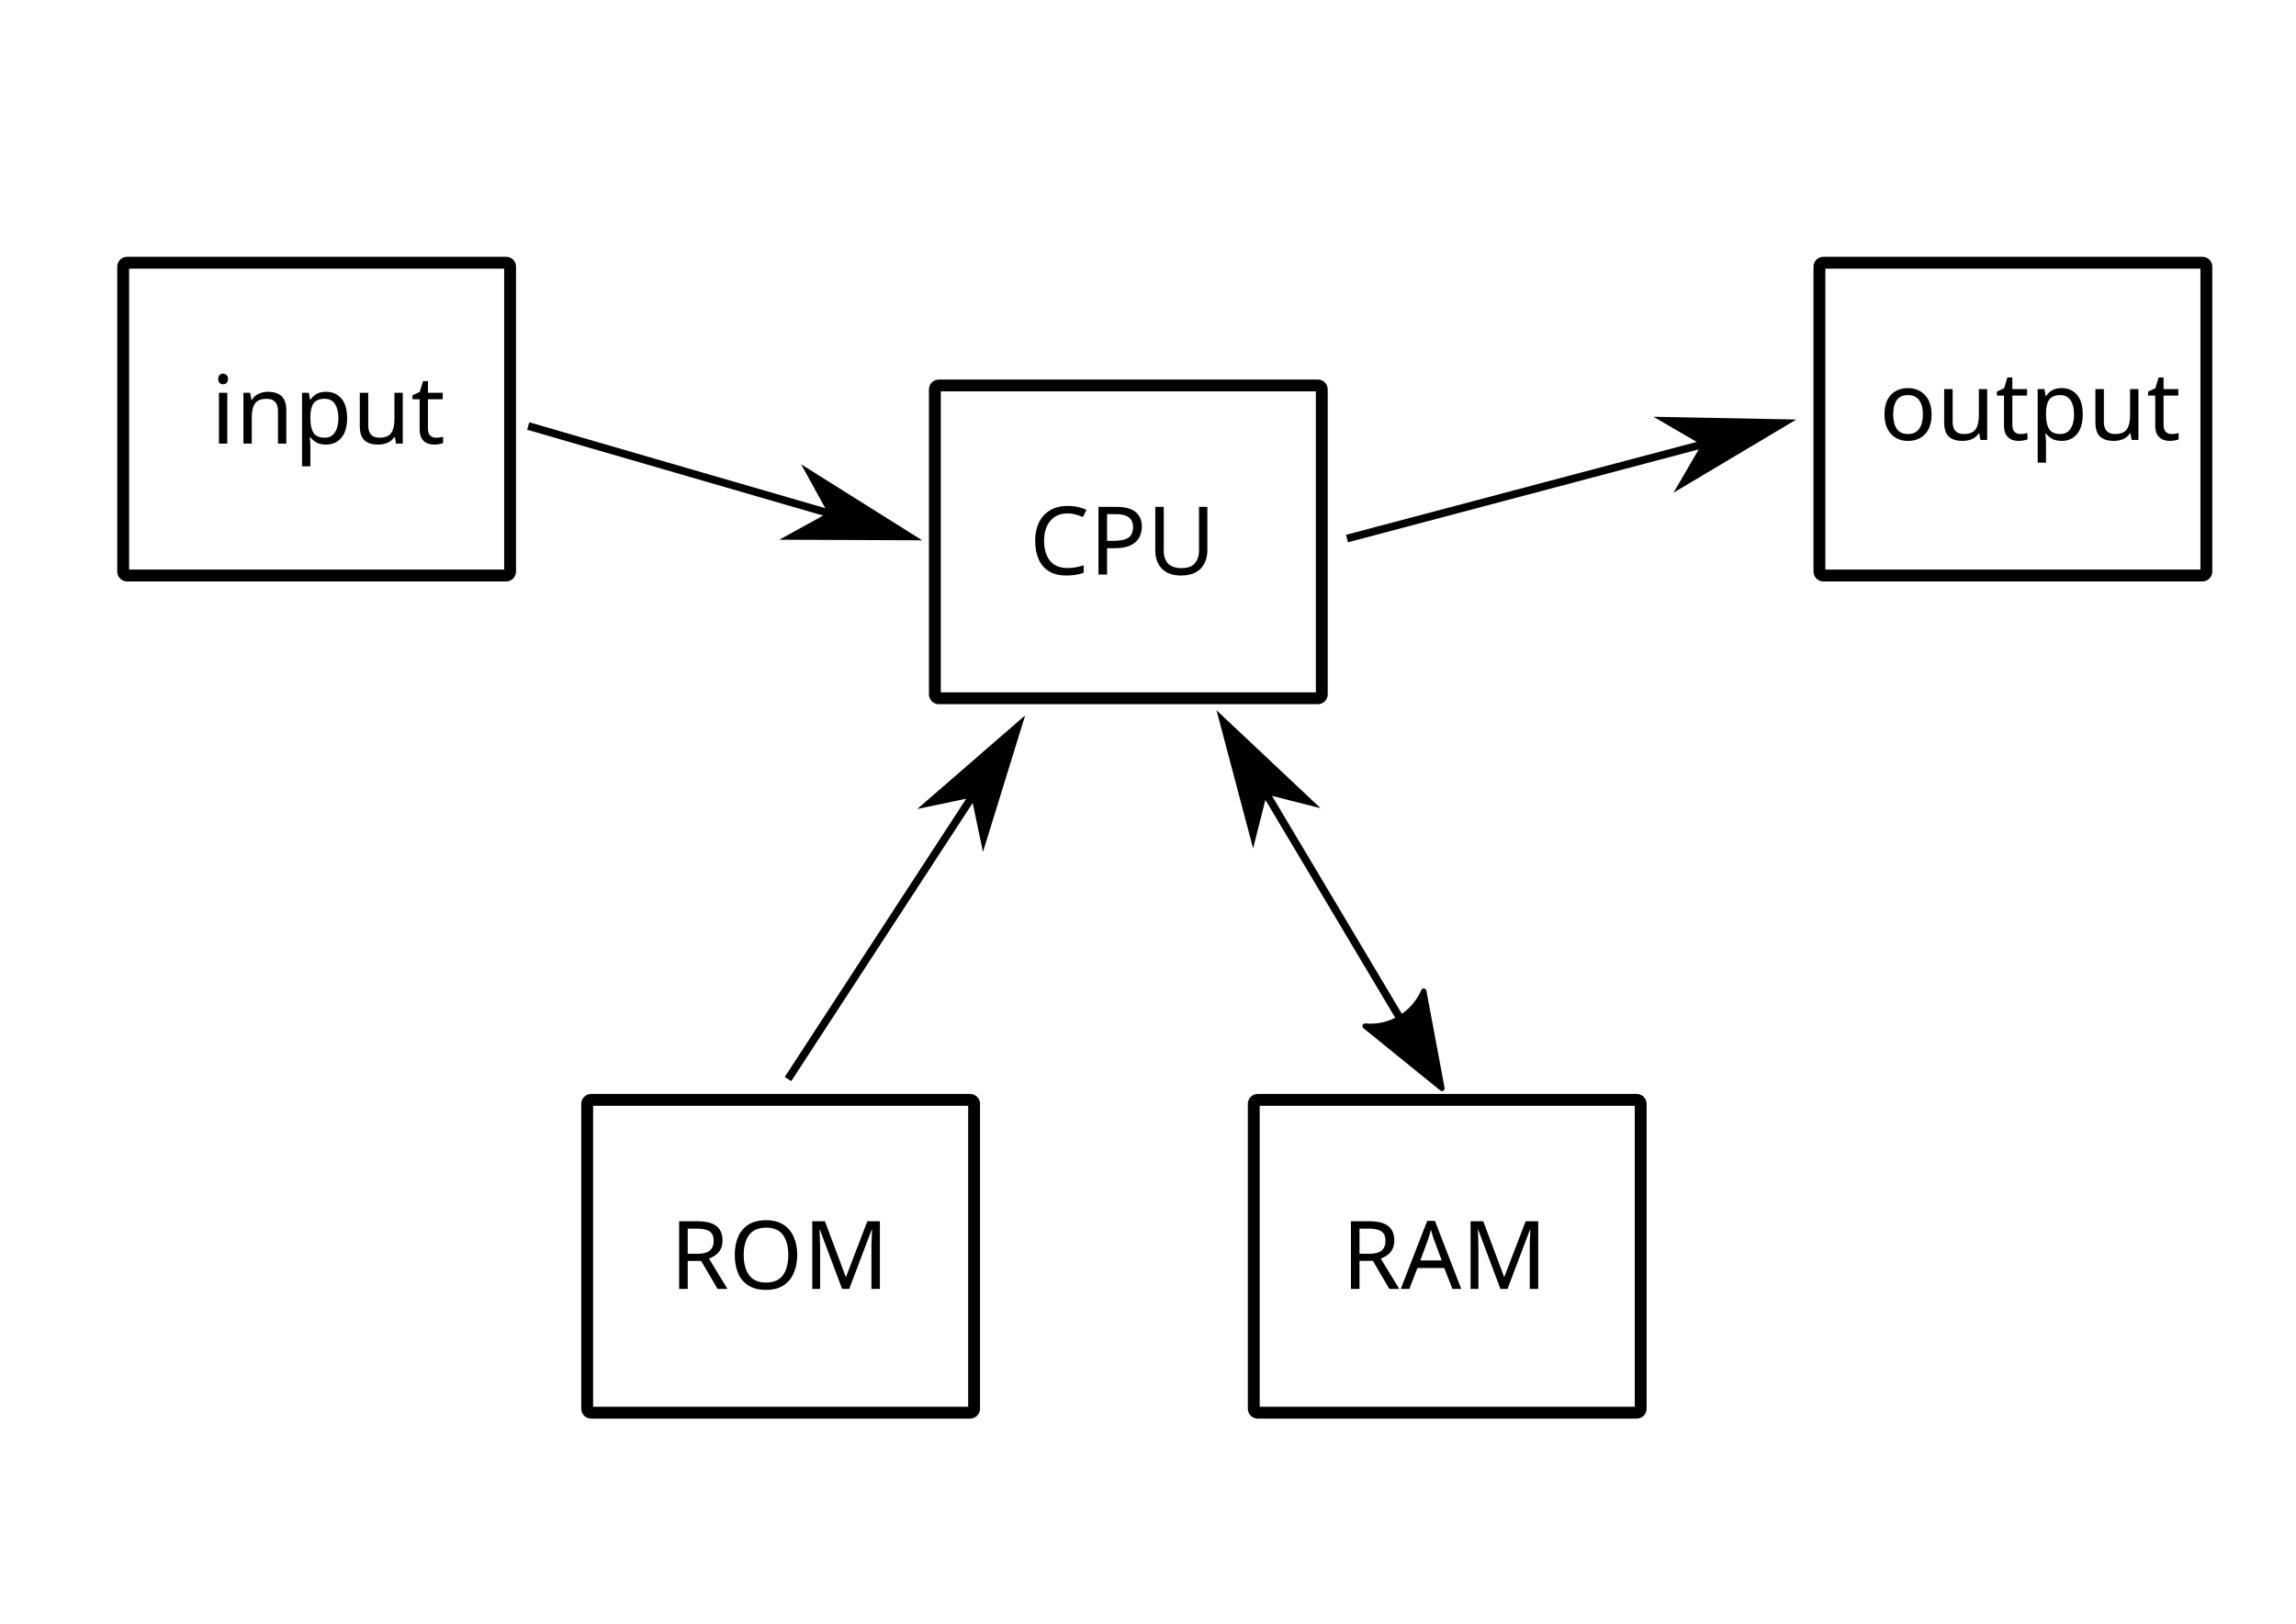
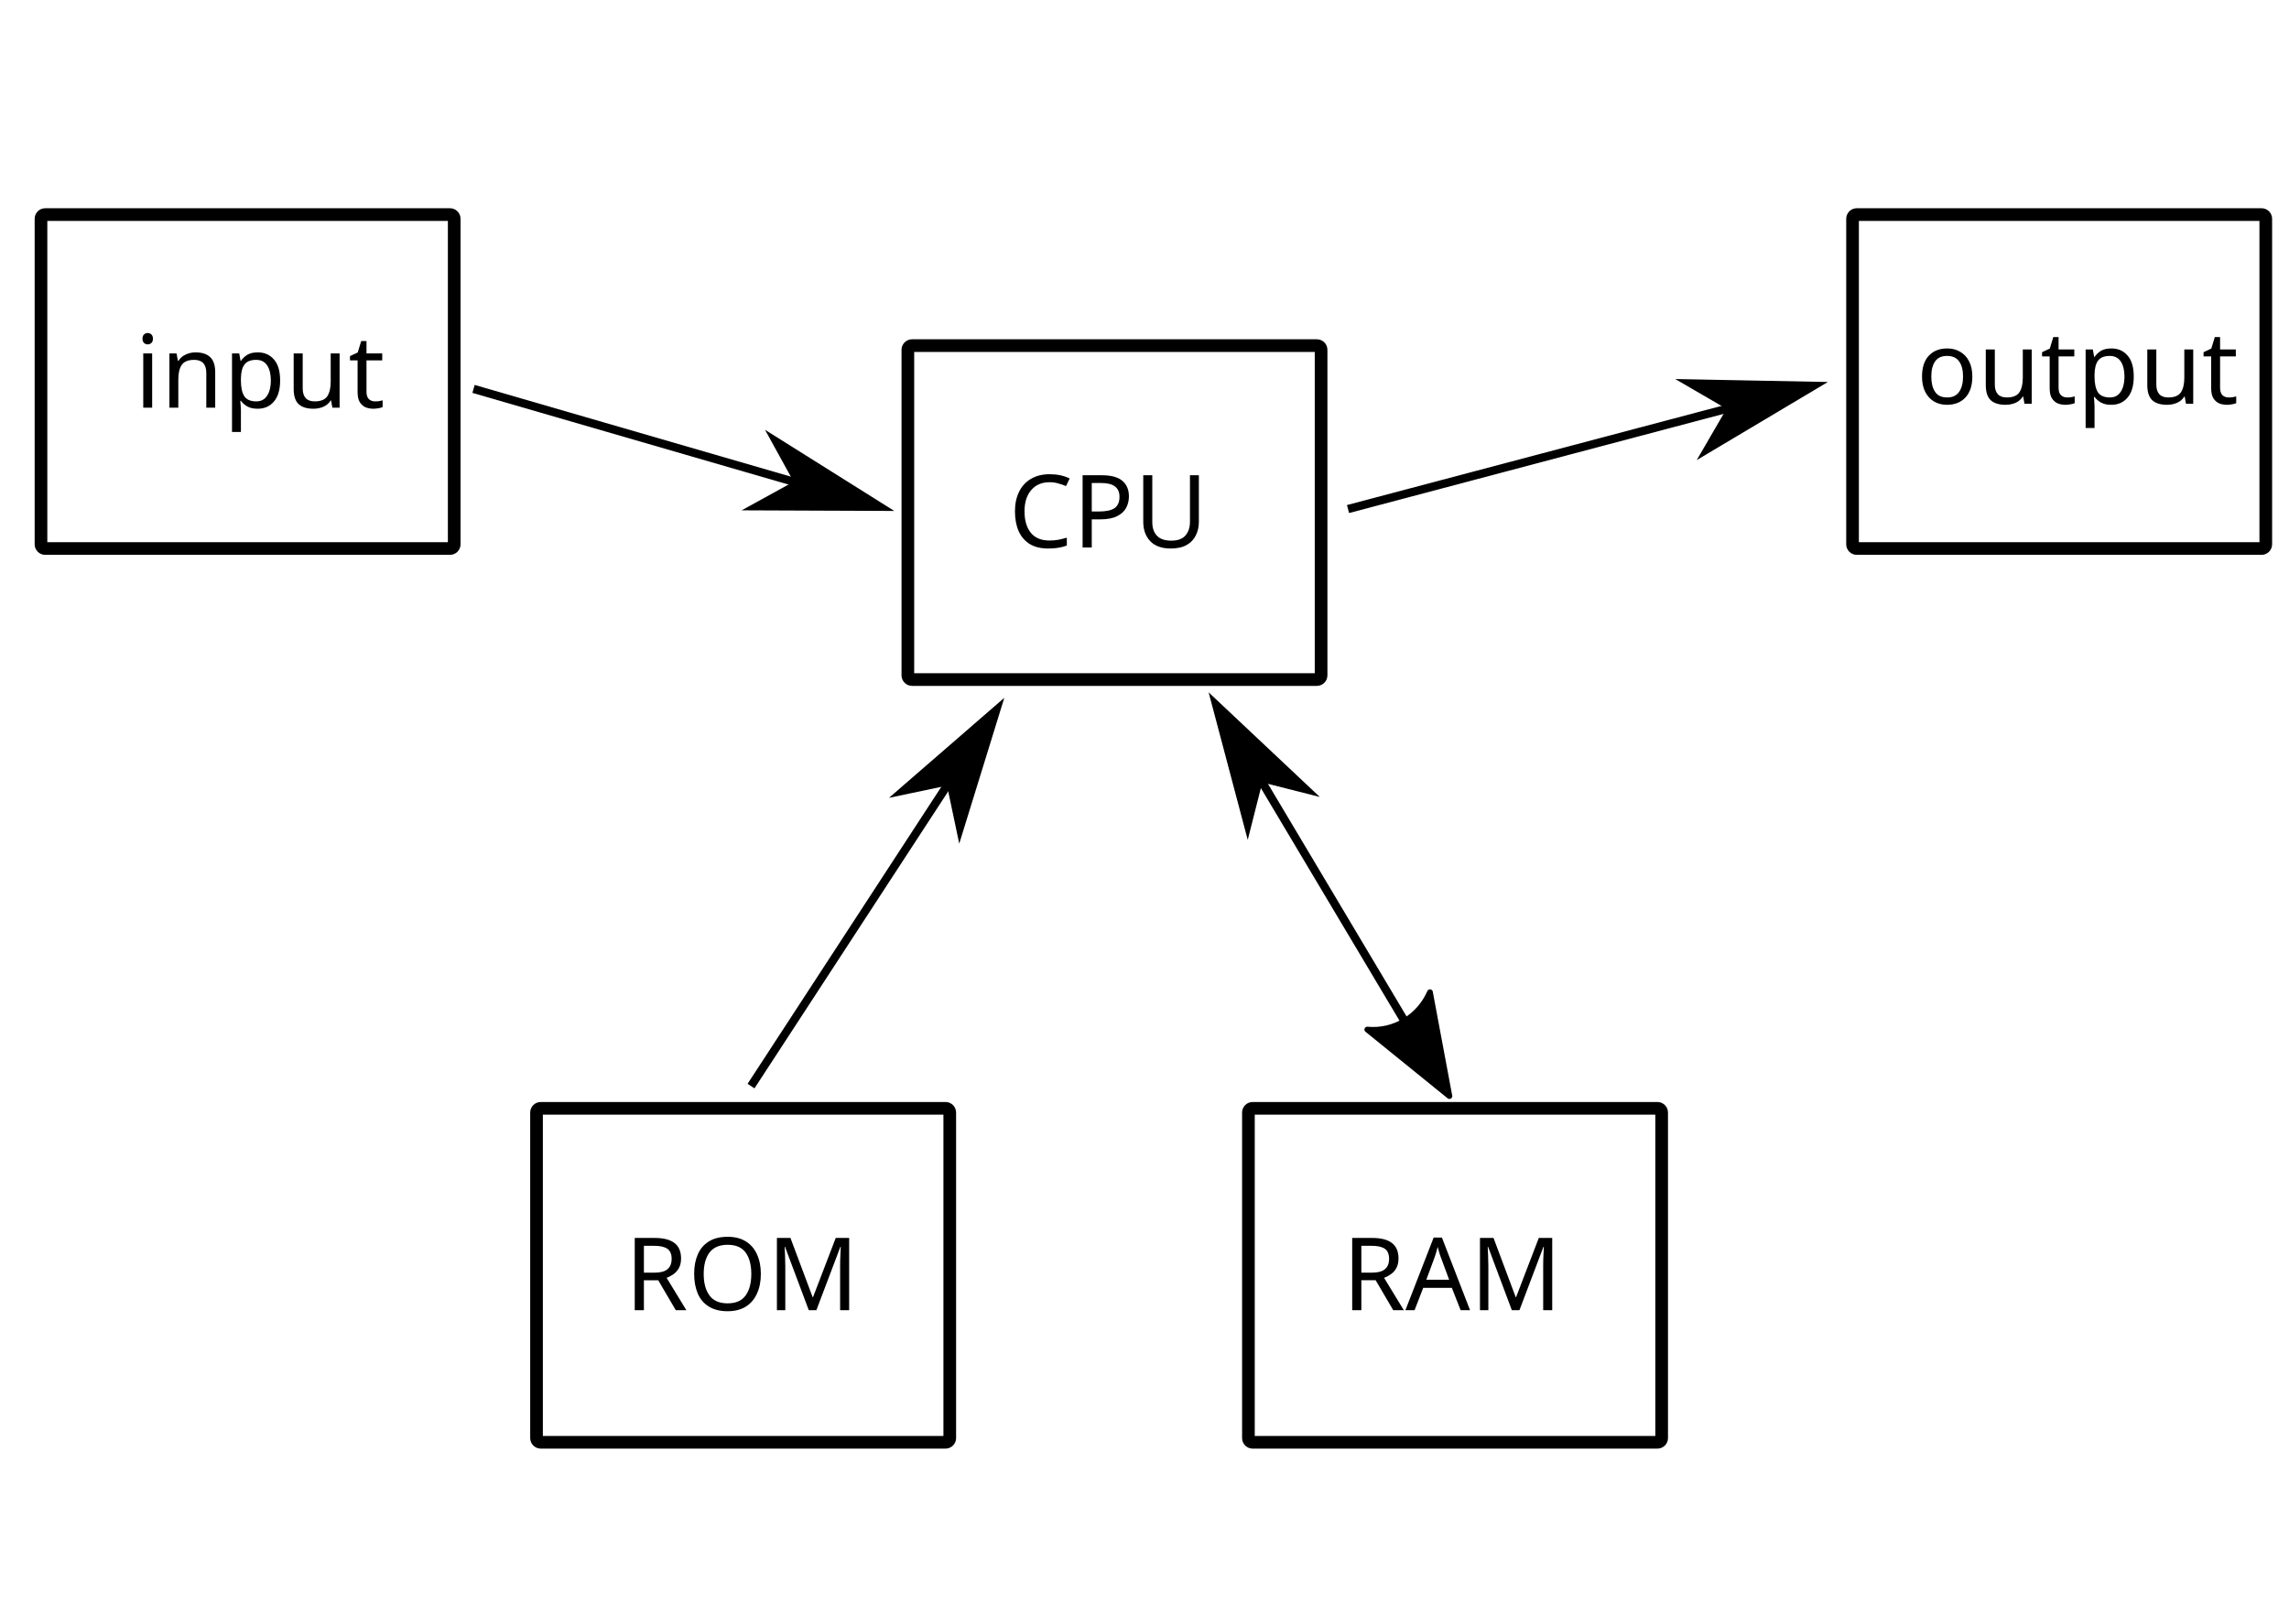
- <svg xmlns="http://www.w3.org/2000/svg" id="svg1727" version="1.1" viewBox="0 0 297 210" height="210mm" width="297mm">
+ <svg xmlns="http://www.w3.org/2000/svg" width="148mm" height="105mm" viewBox="0 0 148 105" version="1.1" id="svg1727">
  <defs id="defs1721">
-     <marker style="overflow:visible" id="Arrow2Lstart" refX="0.0" refY="0.0" orient="auto">
-       <path transform="scale(1.1) translate(1,0)" d="M 8.719,4.034 L -2.207,0.016 L 8.719,-4.002 C 6.973,-1.63 6.983,1.616 8.719,4.034 z " style="fill-rule:evenodd;stroke-width:0.625;stroke-linejoin:round;stroke:#000000;stroke-opacity:1;fill:#000000;fill-opacity:1" id="path948" />
+     <marker orient="auto" refY="0" refX="0" id="Arrow2Lstart" style="overflow:visible">
+       <path id="path948" style="fill:#000000;fill-opacity:1;fill-rule:evenodd;stroke:#000000;stroke-width:0.625;stroke-linejoin:round;stroke-opacity:1" d="M 8.719,4.034 -2.207,0.016 8.719,-4.002 c -1.745,2.372 -1.735,5.617 -6e-7,8.035 z" transform="matrix(1.1,0,0,1.1,1.1,0)" />
    </marker>
-     <marker style="overflow:visible;" id="marker3014" refX="0.0" refY="0.0" orient="auto">
-       <path transform="scale(0.8) rotate(180) translate(12.5,0)" style="fill-rule:evenodd;stroke:#000000;stroke-width:1pt;stroke-opacity:1;fill:#000000;fill-opacity:1" d="M 0.0,0.0 L 5.0,-5.0 L -12.5,0.0 L 5.0,5.0 L 0.0,0.0 z " id="path3012" />
+     <marker orient="auto" refY="0" refX="0" id="marker3014" style="overflow:visible">
+       <path id="path3012" d="M 0,0 5,-5 -12.5,0 5,5 Z" style="fill:#000000;fill-opacity:1;fill-rule:evenodd;stroke:#000000;stroke-width:1pt;stroke-opacity:1" transform="matrix(-0.8,0,0,-0.8,-10,0)" />
    </marker>
-     <marker style="overflow:visible" id="marker2926" refX="0" refY="0" orient="auto">
-       <path transform="matrix(-0.8,0,0,-0.8,-10,0)" style="fill:#000000;fill-opacity:1;fill-rule:evenodd;stroke:#000000;stroke-width:1pt;stroke-opacity:1" d="M 0,0 5,-5 -12.5,0 5,5 Z" id="path2924" />
+     <marker orient="auto" refY="0" refX="0" id="marker2926" style="overflow:visible">
+       <path id="path2924" d="M 0,0 5,-5 -12.5,0 5,5 Z" style="fill:#000000;fill-opacity:1;fill-rule:evenodd;stroke:#000000;stroke-width:1pt;stroke-opacity:1" transform="matrix(-0.8,0,0,-0.8,-10,0)" />
    </marker>
-     <marker orient="auto" refY="0" refX="0" id="Arrow1Lend" style="overflow:visible">
-       <path id="path933" d="M 0,0 5,-5 -12.5,0 5,5 Z" style="fill:#000000;fill-opacity:1;fill-rule:evenodd;stroke:#000000;stroke-width:1pt;stroke-opacity:1" transform="matrix(-0.8,0,0,-0.8,-10,0)" />
+     <marker style="overflow:visible" id="Arrow1Lend" refX="0" refY="0" orient="auto">
+       <path transform="matrix(-0.8,0,0,-0.8,-10,0)" style="fill:#000000;fill-opacity:1;fill-rule:evenodd;stroke:#000000;stroke-width:1pt;stroke-opacity:1" d="M 0,0 5,-5 -12.5,0 5,5 Z" id="path933" />
    </marker>
-     <marker style="overflow:visible" id="Arrow1Lend-4" refX="0" refY="0" orient="auto">
-       <path transform="matrix(-0.8,0,0,-0.8,-10,0)" style="fill:#000000;fill-opacity:1;fill-rule:evenodd;stroke:#000000;stroke-width:1pt;stroke-opacity:1" d="M 0,0 5,-5 -12.5,0 5,5 Z" id="path933-3" />
+     <marker orient="auto" refY="0" refX="0" id="Arrow1Lend-4" style="overflow:visible">
+       <path id="path933-3" d="M 0,0 5,-5 -12.5,0 5,5 Z" style="fill:#000000;fill-opacity:1;fill-rule:evenodd;stroke:#000000;stroke-width:1pt;stroke-opacity:1" transform="matrix(-0.8,0,0,-0.8,-10,0)" />
    </marker>
-     <marker style="overflow:visible" id="Arrow1Lend-49" refX="0" refY="0" orient="auto">
-       <path transform="matrix(-0.8,0,0,-0.8,-10,0)" style="fill:#000000;fill-opacity:1;fill-rule:evenodd;stroke:#000000;stroke-width:1pt;stroke-opacity:1" d="M 0,0 5,-5 -12.5,0 5,5 Z" id="path933-2" />
+     <marker orient="auto" refY="0" refX="0" id="Arrow1Lend-49" style="overflow:visible">
+       <path id="path933-2" d="M 0,0 5,-5 -12.5,0 5,5 Z" style="fill:#000000;fill-opacity:1;fill-rule:evenodd;stroke:#000000;stroke-width:1pt;stroke-opacity:1" transform="matrix(-0.8,0,0,-0.8,-10,0)" />
    </marker>
-     <marker style="overflow:visible" id="Arrow1Lend-6" refX="0" refY="0" orient="auto">
-       <path transform="matrix(-0.8,0,0,-0.8,-10,0)" style="fill:#000000;fill-opacity:1;fill-rule:evenodd;stroke:#000000;stroke-width:1pt;stroke-opacity:1" d="M 0,0 5,-5 -12.5,0 5,5 Z" id="path933-8" />
+     <marker orient="auto" refY="0" refX="0" id="Arrow1Lend-6" style="overflow:visible">
+       <path id="path933-8" d="M 0,0 5,-5 -12.5,0 5,5 Z" style="fill:#000000;fill-opacity:1;fill-rule:evenodd;stroke:#000000;stroke-width:1pt;stroke-opacity:1" transform="matrix(-0.8,0,0,-0.8,-10,0)" />
    </marker>
-     <marker style="overflow:visible" id="Arrow1Lend-2" refX="0" refY="0" orient="auto">
-       <path transform="matrix(-0.8,0,0,-0.8,-10,0)" style="fill:#000000;fill-opacity:1;fill-rule:evenodd;stroke:#000000;stroke-width:1pt;stroke-opacity:1" d="M 0,0 5,-5 -12.5,0 5,5 Z" id="path933-6" />
+     <marker orient="auto" refY="0" refX="0" id="Arrow1Lend-2" style="overflow:visible">
+       <path id="path933-6" d="M 0,0 5,-5 -12.5,0 5,5 Z" style="fill:#000000;fill-opacity:1;fill-rule:evenodd;stroke:#000000;stroke-width:1pt;stroke-opacity:1" transform="matrix(-0.8,0,0,-0.8,-10,0)" />
    </marker>
-     <marker style="overflow:visible" id="Arrow1Lend-495" refX="0" refY="0" orient="auto">
-       <path transform="matrix(-0.8,0,0,-0.8,-10,0)" style="fill:#000000;fill-opacity:1;fill-rule:evenodd;stroke:#000000;stroke-width:1pt;stroke-opacity:1" d="M 0,0 5,-5 -12.5,0 5,5 Z" id="path933-0" />
+     <marker orient="auto" refY="0" refX="0" id="Arrow1Lend-495" style="overflow:visible">
+       <path id="path933-0" d="M 0,0 5,-5 -12.5,0 5,5 Z" style="fill:#000000;fill-opacity:1;fill-rule:evenodd;stroke:#000000;stroke-width:1pt;stroke-opacity:1" transform="matrix(-0.8,0,0,-0.8,-10,0)" />
    </marker>
-     <marker style="overflow:visible" id="Arrow1Lend-8" refX="0" refY="0" orient="auto">
-       <path transform="matrix(-0.8,0,0,-0.8,-10,0)" style="fill:#000000;fill-opacity:1;fill-rule:evenodd;stroke:#000000;stroke-width:1pt;stroke-opacity:1" d="M 0,0 5,-5 -12.5,0 5,5 Z" id="path933-7" />
+     <marker orient="auto" refY="0" refX="0" id="Arrow1Lend-8" style="overflow:visible">
+       <path id="path933-7" d="M 0,0 5,-5 -12.5,0 5,5 Z" style="fill:#000000;fill-opacity:1;fill-rule:evenodd;stroke:#000000;stroke-width:1pt;stroke-opacity:1" transform="matrix(-0.8,0,0,-0.8,-10,0)" />
    </marker>
-     <marker style="overflow:visible" id="Arrow1Lend-7" refX="0" refY="0" orient="auto">
-       <path transform="matrix(-0.8,0,0,-0.8,-10,0)" style="fill:#000000;fill-opacity:1;fill-rule:evenodd;stroke:#000000;stroke-width:1pt;stroke-opacity:1" d="M 0,0 5,-5 -12.5,0 5,5 Z" id="path933-75" />
+     <marker orient="auto" refY="0" refX="0" id="Arrow1Lend-7" style="overflow:visible">
+       <path id="path933-75" d="M 0,0 5,-5 -12.5,0 5,5 Z" style="fill:#000000;fill-opacity:1;fill-rule:evenodd;stroke:#000000;stroke-width:1pt;stroke-opacity:1" transform="matrix(-0.8,0,0,-0.8,-10,0)" />
    </marker>
-     <marker orient="auto" refY="0" refX="0" id="Arrow1Lend-4-1" style="overflow:visible">
-       <path id="path933-3-2" d="M 0,0 5,-5 -12.5,0 5,5 Z" style="fill:#000000;fill-opacity:1;fill-rule:evenodd;stroke:#000000;stroke-width:1pt;stroke-opacity:1" transform="matrix(-0.8,0,0,-0.8,-10,0)" />
+     <marker style="overflow:visible" id="Arrow1Lend-4-1" refX="0" refY="0" orient="auto">
+       <path transform="matrix(-0.8,0,0,-0.8,-10,0)" style="fill:#000000;fill-opacity:1;fill-rule:evenodd;stroke:#000000;stroke-width:1pt;stroke-opacity:1" d="M 0,0 5,-5 -12.5,0 5,5 Z" id="path933-3-2" />
    </marker>
  </defs>
  <g id="layer1">
-     <g id="g900" transform="translate(-10.77622,6.843616)">
-       <rect ry="0.511" y="27.134" x="26.71" height="40.455" width="50.051" id="rect833" style="fill:none;stroke:#000000;stroke-width:1.534;stroke-linecap:round;stroke-linejoin:round;stroke-opacity:1" />
-       <text id="text858" y="50.534" x="38.052" style="font-style:normal;font-weight:normal;font-size:12.272px;line-height:125%;font-family:Sans;letter-spacing:0px;word-spacing:0px;fill:#000000;fill-opacity:1;stroke:none;stroke-width:0.511px;stroke-linecap:butt;stroke-linejoin:miter;stroke-opacity:1" xml:space="preserve">
-         <tspan style="stroke-width:0.511px" y="50.534" x="38.052" id="tspan856">input</tspan>
+     <g transform="matrix(0.5338206,0,0,0.5338206,-11.60851,-0.6091917)" id="g900">
+       <rect style="fill:none;stroke:#000000;stroke-width:1.534;stroke-linecap:round;stroke-linejoin:round;stroke-opacity:1" id="rect833" width="50.051" height="40.455" x="26.71" y="27.134" ry="0.511" />
+       <text xml:space="preserve" style="font-style:normal;font-weight:normal;font-size:12.272px;line-height:125%;font-family:Sans;letter-spacing:0px;word-spacing:0px;fill:#000000;fill-opacity:1;stroke:none;stroke-width:0.511px;stroke-linecap:butt;stroke-linejoin:miter;stroke-opacity:1" x="38.052" y="50.534" id="text858">
+         <tspan id="tspan856" x="38.052" y="50.534" style="stroke-width:0.511px">input</tspan>
      </text>
    </g>
-     <g id="g920" transform="translate(-195.2737,-168.9787)">
-       <rect style="fill:none;stroke:#000000;stroke-width:1.534;stroke-linecap:round;stroke-linejoin:round;stroke-opacity:1" id="rect833-1" width="50.051" height="40.455" x="357.454" y="311.229" ry="0.511" />
-       <text id="text862" y="335.677" x="368.835" style="font-style:normal;font-weight:normal;font-size:12.272px;line-height:125%;font-family:Sans;letter-spacing:0px;word-spacing:0px;fill:#000000;fill-opacity:1;stroke:none;stroke-width:0.511px;stroke-linecap:butt;stroke-linejoin:miter;stroke-opacity:1" xml:space="preserve">
-         <tspan style="stroke-width:0.511px" y="335.677" x="368.835" id="tspan860">RAM</tspan>
+     <g transform="matrix(0.5338206,0,0,0.5338206,-110.0971,-94.46678)" id="g920">
+       <rect ry="0.511" y="311.229" x="357.454" height="40.455" width="50.051" id="rect833-1" style="fill:none;stroke:#000000;stroke-width:1.534;stroke-linecap:round;stroke-linejoin:round;stroke-opacity:1" />
+       <text xml:space="preserve" style="font-style:normal;font-weight:normal;font-size:12.272px;line-height:125%;font-family:Sans;letter-spacing:0px;word-spacing:0px;fill:#000000;fill-opacity:1;stroke:none;stroke-width:0.511px;stroke-linecap:butt;stroke-linejoin:miter;stroke-opacity:1" x="368.835" y="335.677" id="text862">
+         <tspan id="tspan860" x="368.835" y="335.677" style="stroke-width:0.511px">RAM</tspan>
      </text>
    </g>
-     <g id="g915" transform="translate(-176.5589,-152.6569)">
-       <rect style="fill:none;stroke:#000000;stroke-width:1.534;stroke-linecap:round;stroke-linejoin:round;stroke-opacity:1" id="rect833-6" width="50.051" height="40.455" x="252.514" y="294.907" ry="0.511" />
-       <text id="text866" y="319.359" x="263.224" style="font-style:normal;font-weight:normal;font-size:12.272px;line-height:125%;font-family:Sans;letter-spacing:0px;word-spacing:0px;fill:#000000;fill-opacity:1;stroke:none;stroke-width:0.511px;stroke-linecap:butt;stroke-linejoin:miter;stroke-opacity:1" xml:space="preserve">
-         <tspan style="stroke-width:0.511px" y="319.359" x="263.224" id="tspan864">ROM</tspan>
+     <g transform="matrix(0.5338206,0,0,0.5338206,-100.1067,-85.75386)" id="g915">
+       <rect ry="0.511" y="294.907" x="252.514" height="40.455" width="50.051" id="rect833-6" style="fill:none;stroke:#000000;stroke-width:1.534;stroke-linecap:round;stroke-linejoin:round;stroke-opacity:1" />
+       <text xml:space="preserve" style="font-style:normal;font-weight:normal;font-size:12.272px;line-height:125%;font-family:Sans;letter-spacing:0px;word-spacing:0px;fill:#000000;fill-opacity:1;stroke:none;stroke-width:0.511px;stroke-linecap:butt;stroke-linejoin:miter;stroke-opacity:1" x="263.224" y="319.359" id="text866">
+         <tspan id="tspan864" x="263.224" y="319.359" style="stroke-width:0.511px">ROM</tspan>
      </text>
    </g>
-     <g id="g905" transform="translate(-4.033037,6.148731)">
-       <text id="text874" y="50.749" x="247.13" style="font-style:normal;font-weight:normal;font-size:12.272px;line-height:125%;font-family:Sans;letter-spacing:0px;word-spacing:0px;fill:#000000;fill-opacity:1;stroke:none;stroke-width:0.511px;stroke-linecap:butt;stroke-linejoin:miter;stroke-opacity:1" xml:space="preserve">
-         <tspan style="stroke-width:0.511px" y="50.749" x="247.13" id="tspan872">output</tspan>
+     <g transform="matrix(0.5338206,0,0,0.5338206,-8.008864,-0.9801365)" id="g905">
+       <text xml:space="preserve" style="font-style:normal;font-weight:normal;font-size:12.272px;line-height:125%;font-family:Sans;letter-spacing:0px;word-spacing:0px;fill:#000000;fill-opacity:1;stroke:none;stroke-width:0.511px;stroke-linecap:butt;stroke-linejoin:miter;stroke-opacity:1" x="247.13" y="50.749" id="text874">
+         <tspan id="tspan872" x="247.13" y="50.749" style="stroke-width:0.511px">output</tspan>
      </text>
-       <rect ry="0.511" y="27.829" x="239.386" height="40.455" width="50.051" id="rect833-1-4" style="fill:none;stroke:#000000;stroke-width:1.534;stroke-linecap:round;stroke-linejoin:round;stroke-opacity:1" />
+       <rect style="fill:none;stroke:#000000;stroke-width:1.534;stroke-linecap:round;stroke-linejoin:round;stroke-opacity:1" id="rect833-1-4" width="50.051" height="40.455" x="239.386" y="27.829" ry="0.511" />
    </g>
-     <g id="g910" transform="translate(-39.31045,-250.2625)">
-       <text id="text870" y="324.567" x="172.464" style="font-style:normal;font-weight:normal;font-size:12.272px;line-height:125%;font-family:Sans;letter-spacing:0px;word-spacing:0px;fill:#000000;fill-opacity:1;stroke:none;stroke-width:0.511px;stroke-linecap:butt;stroke-linejoin:miter;stroke-opacity:1" xml:space="preserve">
-         <tspan style="stroke-width:0.511px" y="324.567" x="172.464" id="tspan868">CPU</tspan>
+     <g transform="matrix(0.5338206,0,0,0.5338206,-26.84068,-137.8578)" id="g910">
+       <text xml:space="preserve" style="font-style:normal;font-weight:normal;font-size:12.272px;line-height:125%;font-family:Sans;letter-spacing:0px;word-spacing:0px;fill:#000000;fill-opacity:1;stroke:none;stroke-width:0.511px;stroke-linecap:butt;stroke-linejoin:miter;stroke-opacity:1" x="172.464" y="324.567" id="text870">
+         <tspan id="tspan868" x="172.464" y="324.567" style="stroke-width:0.511px">CPU</tspan>
      </text>
-       <rect ry="0.511" y="300.115" x="160.241" height="40.455" width="50.051" id="rect833-1-5" style="fill:none;stroke:#000000;stroke-width:1.534;stroke-linecap:round;stroke-linejoin:round;stroke-opacity:1" />
+       <rect style="fill:none;stroke:#000000;stroke-width:1.534;stroke-linecap:round;stroke-linejoin:round;stroke-opacity:1" id="rect833-1-5" width="50.051" height="40.455" x="160.241" y="300.115" ry="0.511" />
    </g>
-     <path style="fill:none;fill-rule:evenodd;stroke:#000000;stroke-width:1;stroke-linecap:butt;stroke-linejoin:miter;stroke-miterlimit:4;stroke-dasharray:none;stroke-opacity:1;marker-end:url(#Arrow1Lend)" d="M 68.326,55.097 117.424,69.339" id="path928" />
-     <path id="path928-1" d="M 101.934,139.554 131.551,94.148" style="fill:none;fill-rule:evenodd;stroke:#000000;stroke-width:1;stroke-linecap:butt;stroke-linejoin:miter;stroke-miterlimit:4;stroke-dasharray:none;stroke-opacity:1;marker-end:url(#Arrow1Lend-4)" />
-     <path id="path928-48" d="M 174.244,69.652 230.487,54.757" style="fill:none;fill-rule:evenodd;stroke:#000000;stroke-width:1;stroke-linecap:butt;stroke-linejoin:miter;stroke-miterlimit:4;stroke-dasharray:none;stroke-opacity:1;marker-end:url(#Arrow1Lend-7)" />
-     <path style="fill:none;fill-rule:evenodd;stroke:#000000;stroke-width:1;stroke-linecap:butt;stroke-linejoin:miter;stroke-miterlimit:4;stroke-dasharray:none;stroke-opacity:1;marker-start:url(#Arrow2Lstart);marker-end:url(#Arrow1Lend-4-1)" d="M 185.833,139.638 158.354,93.525" id="path928-1-8" />
+     <path id="path928" d="m 30.618,25.15 26.21,7.603" style="fill:none;fill-rule:evenodd;stroke:#000000;stroke-width:0.534;stroke-linecap:butt;stroke-linejoin:miter;stroke-miterlimit:4;stroke-dasharray:none;stroke-opacity:1;marker-end:url(#Arrow1Lend)" />
+     <path style="fill:none;fill-rule:evenodd;stroke:#000000;stroke-width:0.534;stroke-linecap:butt;stroke-linejoin:miter;stroke-miterlimit:4;stroke-dasharray:none;stroke-opacity:1;marker-end:url(#Arrow1Lend-4)" d="M 48.559,70.235 64.369,45.995" id="path928-1" />
+     <path style="fill:none;fill-rule:evenodd;stroke:#000000;stroke-width:0.534;stroke-linecap:butt;stroke-linejoin:miter;stroke-miterlimit:4;stroke-dasharray:none;stroke-opacity:1;marker-end:url(#Arrow1Lend-7)" d="M 87.159,32.919 117.183,24.968" id="path928-48" />
+     <path id="path928-1-8" d="M 93.345,70.279 78.677,45.663" style="fill:none;fill-rule:evenodd;stroke:#000000;stroke-width:0.534;stroke-linecap:butt;stroke-linejoin:miter;stroke-miterlimit:4;stroke-dasharray:none;stroke-opacity:1;marker-start:url(#Arrow2Lstart);marker-end:url(#Arrow1Lend-4-1)" />
  </g>
</svg>
